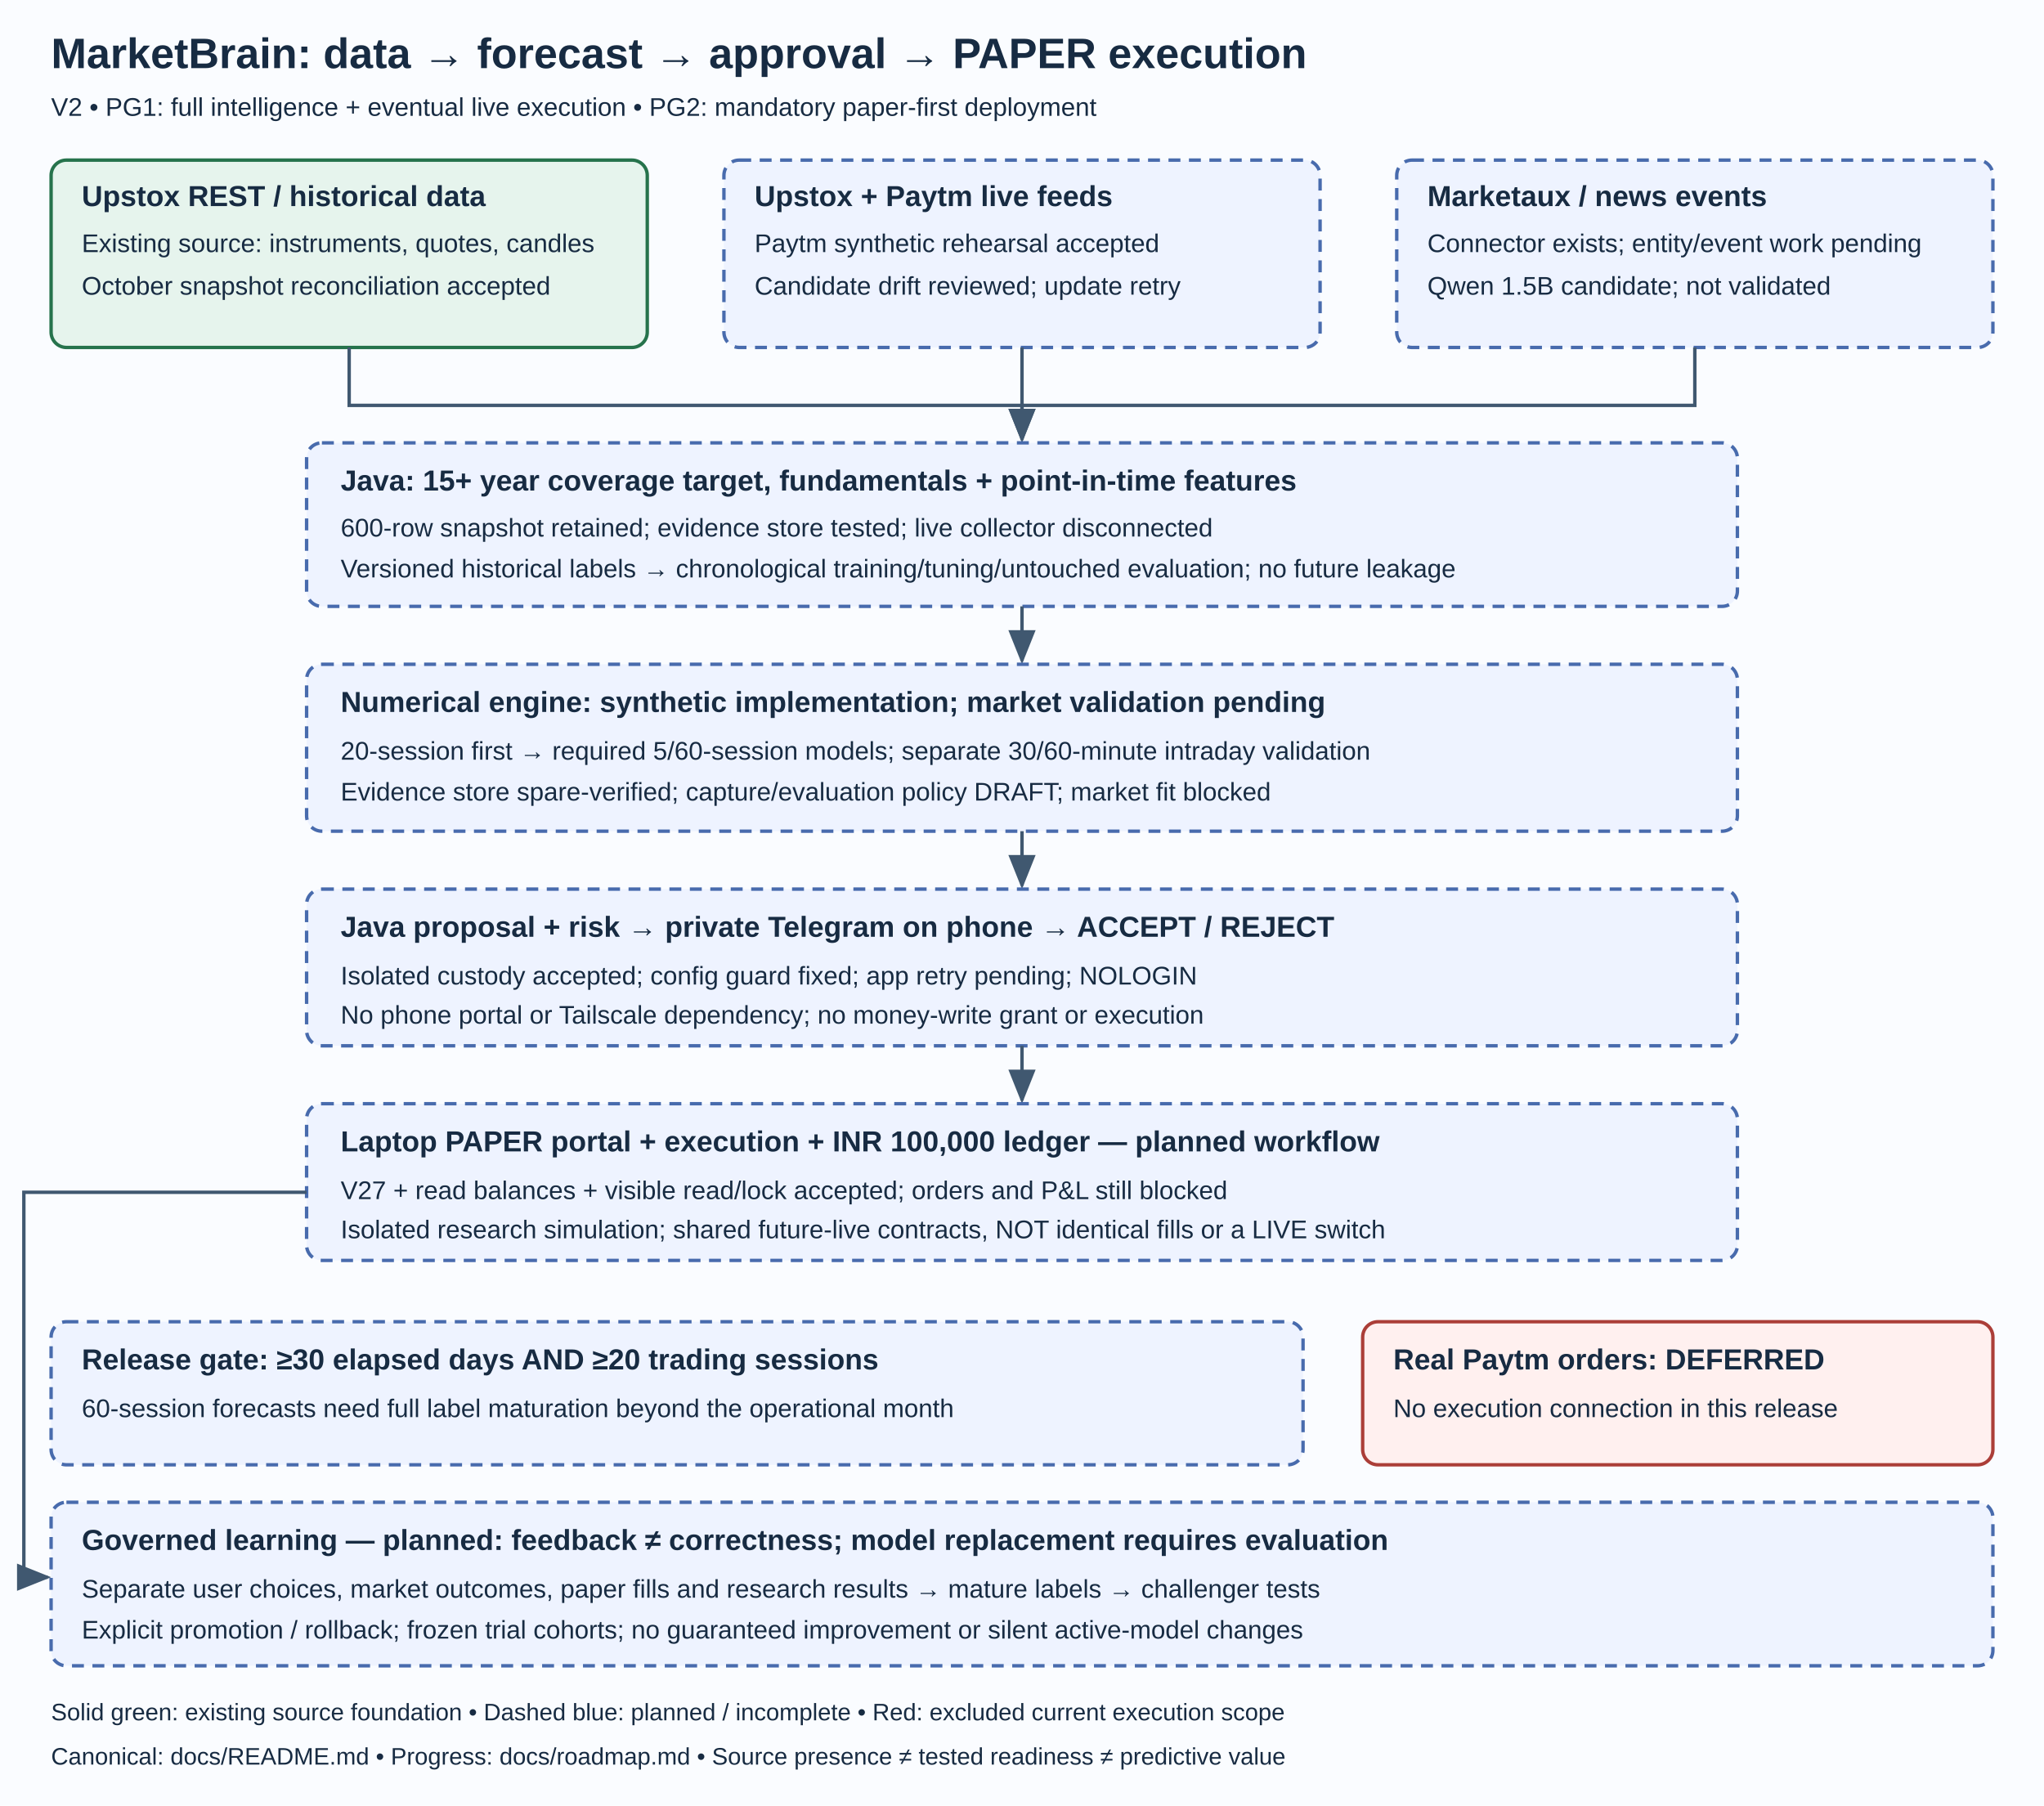
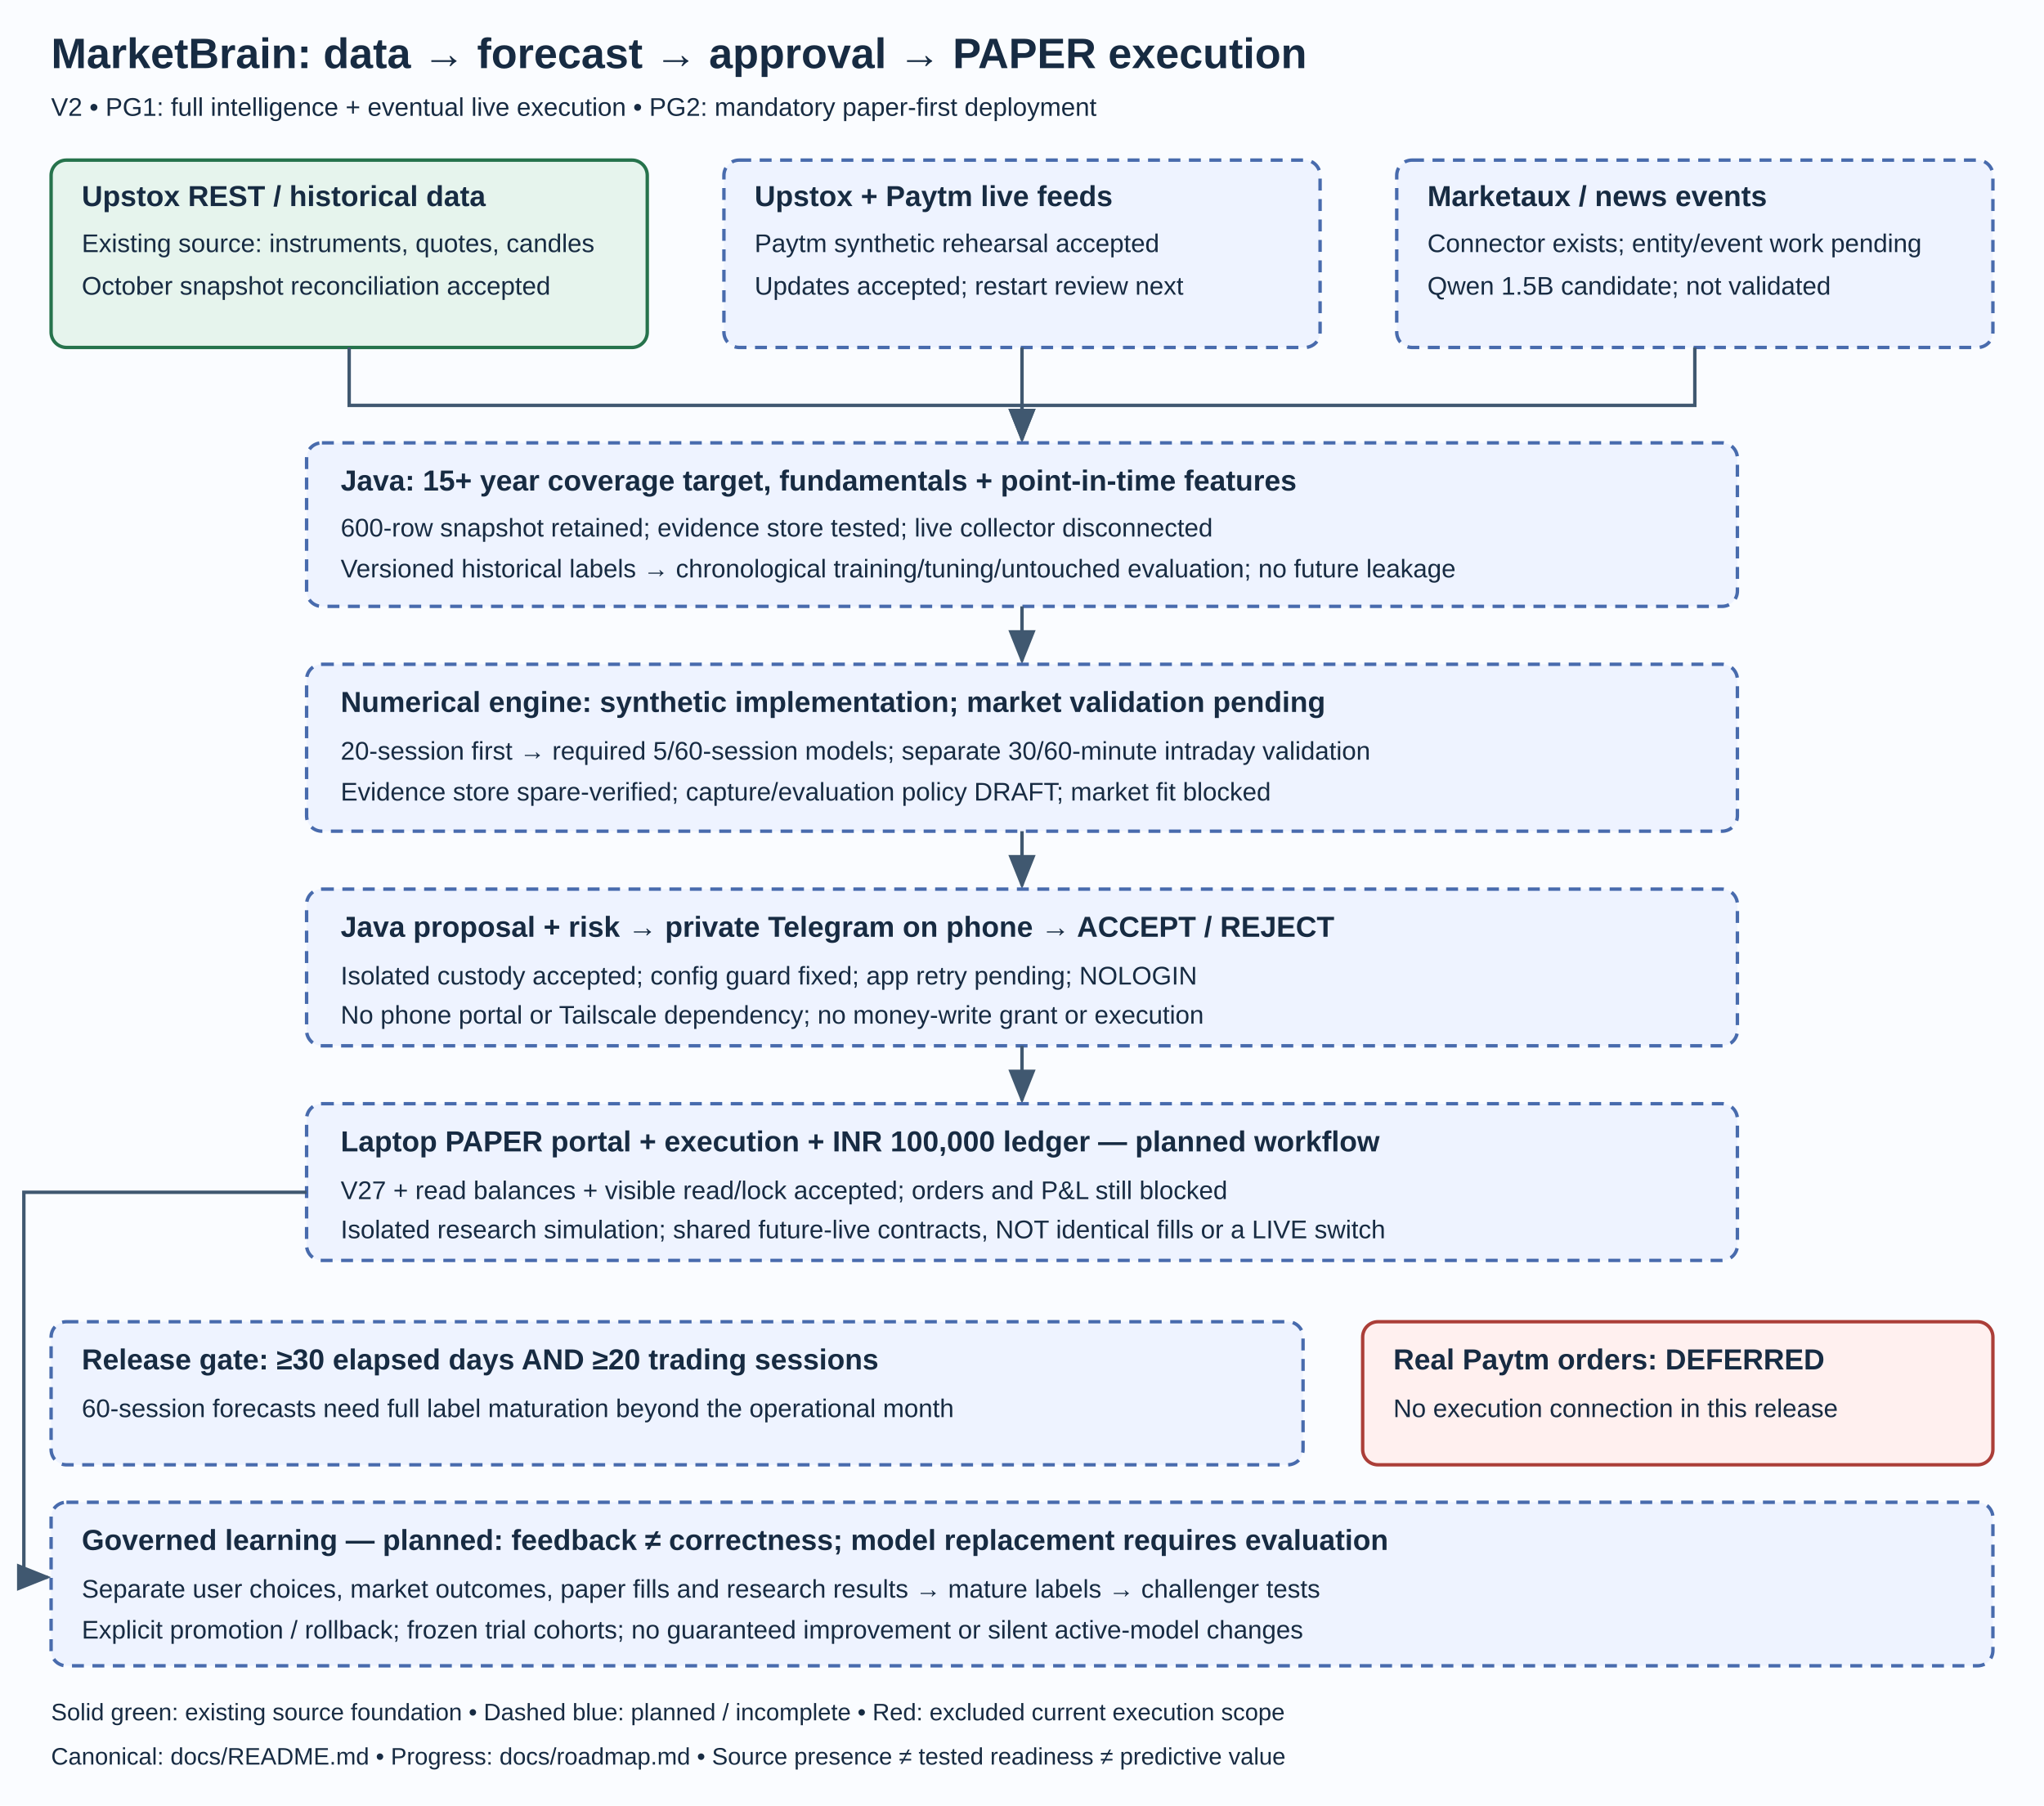
<svg xmlns="http://www.w3.org/2000/svg" width="1200" height="1060" viewBox="0 0 1200 1060" role="img" aria-labelledby="title desc">
  <defs>
    <marker id="arrow" markerWidth="10" markerHeight="8" refX="9" refY="4" orient="auto">
      <path d="M0,0 L10,4 L0,8 Z" fill="#405870" />
    </marker>
    <style>
      text { font-family: Arial, sans-serif; fill: #172b42; }
      .heading { font-size: 25px; font-weight: bold; }
      .label { font-size: 17px; font-weight: bold; }
      .body { font-size: 15px; }
      .small { font-size: 14px; }
      .existing { fill: #e6f4ed; stroke: #26734c; stroke-width: 2; }
      .planned { fill: #eef3ff; stroke: #486bad; stroke-width: 2; stroke-dasharray: 7 5; }
      .blocked { fill: #fff0ef; stroke: #ab3e38; stroke-width: 2; }
      .line { fill: none; stroke: #405870; stroke-width: 2; marker-end: url(#arrow); }
    </style>
  </defs>
  <rect width="1200" height="1060" fill="#fafcff" />
  <text x="30" y="40" class="heading">MarketBrain: data → forecast → approval → PAPER execution</text>
  <text x="30" y="68" class="body">V2 • PG1: full intelligence + eventual live execution • PG2: mandatory paper-first deployment</text>
  <rect x="30" y="94" width="350" height="110" rx="9" class="existing" />
  <text x="48" y="121" class="label">Upstox REST / historical data</text>
  <text x="48" y="148" class="body">Existing source: instruments, quotes, candles</text>
  <text x="48" y="173" class="body">October snapshot reconciliation accepted</text>
  <rect x="425" y="94" width="350" height="110" rx="9" class="planned" />
  <text x="443" y="121" class="label">Upstox + Paytm live feeds</text>
  <text x="443" y="148" class="body">Paytm synthetic rehearsal accepted</text>
-   <text x="443" y="173" class="body">Candidate drift reviewed; update retry</text>
+   <text x="443" y="173" class="body">Updates accepted; restart review next</text>
  <rect x="820" y="94" width="350" height="110" rx="9" class="planned" />
  <text x="838" y="121" class="label">Marketaux / news events</text>
  <text x="838" y="148" class="body">Connector exists; entity/event work pending</text>
  <text x="838" y="173" class="body">Qwen 1.5B candidate; not validated</text>
  <path d="M205 204 V238 H600 V258" class="line" />
  <path d="M600 204 V258" class="line" />
  <path d="M995 204 V238 H600" fill="none" stroke="#405870" stroke-width="2" />
  <rect x="180" y="260" width="840" height="96" rx="9" class="planned" />
  <text x="200" y="288" class="label">Java: 15+ year coverage target, fundamentals + point-in-time features</text>
  <text x="200" y="315" class="body">600-row snapshot retained; evidence store tested; live collector disconnected</text>
  <text x="200" y="339" class="body">Versioned historical labels → chronological training/tuning/untouched evaluation; no future leakage</text>
  <path d="M600 356 V388" class="line" />
  <rect x="180" y="390" width="840" height="98" rx="9" class="planned" />
  <text x="200" y="418" class="label">Numerical engine: synthetic implementation; market validation pending</text>
  <text x="200" y="446" class="body">20-session first → required 5/60-session models; separate 30/60-minute intraday validation</text>
  <text x="200" y="470" class="body">Evidence store spare-verified; capture/evaluation policy DRAFT; market fit blocked</text>
  <path d="M600 488 V520" class="line" />
  <rect x="180" y="522" width="840" height="92" rx="9" class="planned" />
  <text x="200" y="550" class="label">Java proposal + risk → private Telegram on phone → ACCEPT / REJECT</text>
  <text x="200" y="578" class="body">Isolated custody accepted; config guard fixed; app retry pending; NOLOGIN</text>
  <text x="200" y="601" class="body">No phone portal or Tailscale dependency; no money-write grant or execution</text>
  <path d="M600 614 V646" class="line" />
  <rect x="180" y="648" width="840" height="92" rx="9" class="planned" />
  <text x="200" y="676" class="label">Laptop PAPER portal + execution + INR 100,000 ledger — planned workflow</text>
  <text x="200" y="704" class="body">V27 + read balances + visible read/lock accepted; orders and P&amp;L still blocked</text>
  <text x="200" y="727" class="body">Isolated research simulation; shared future-live contracts, NOT identical fills or a LIVE switch</text>
  <rect x="30" y="776" width="735" height="84" rx="9" class="planned" />
  <text x="48" y="804" class="label">Release gate: ≥30 elapsed days AND ≥20 trading sessions</text>
  <text x="48" y="832" class="body">60-session forecasts need full label maturation beyond the operational month</text>
  <rect x="800" y="776" width="370" height="84" rx="9" class="blocked" />
  <text x="818" y="804" class="label">Real Paytm orders: DEFERRED</text>
  <text x="818" y="832" class="body">No execution connection in this release</text>
  <path d="M180 700 H14 V926 H28" class="line" />
  <rect x="30" y="882" width="1140" height="96" rx="9" class="planned" />
  <text x="48" y="910" class="label">Governed learning — planned: feedback ≠ correctness; model replacement requires evaluation</text>
  <text x="48" y="938" class="body">Separate user choices, market outcomes, paper fills and research results → mature labels → challenger tests</text>
  <text x="48" y="962" class="body">Explicit promotion / rollback; frozen trial cohorts; no guaranteed improvement or silent active-model changes</text>
  <text x="30" y="1010" class="small">Solid green: existing source foundation • Dashed blue: planned / incomplete • Red: excluded current execution scope</text>
  <text x="30" y="1036" class="small">Canonical: docs/README.md • Progress: docs/roadmap.md • Source presence ≠ tested readiness ≠ predictive value</text>
</svg>
